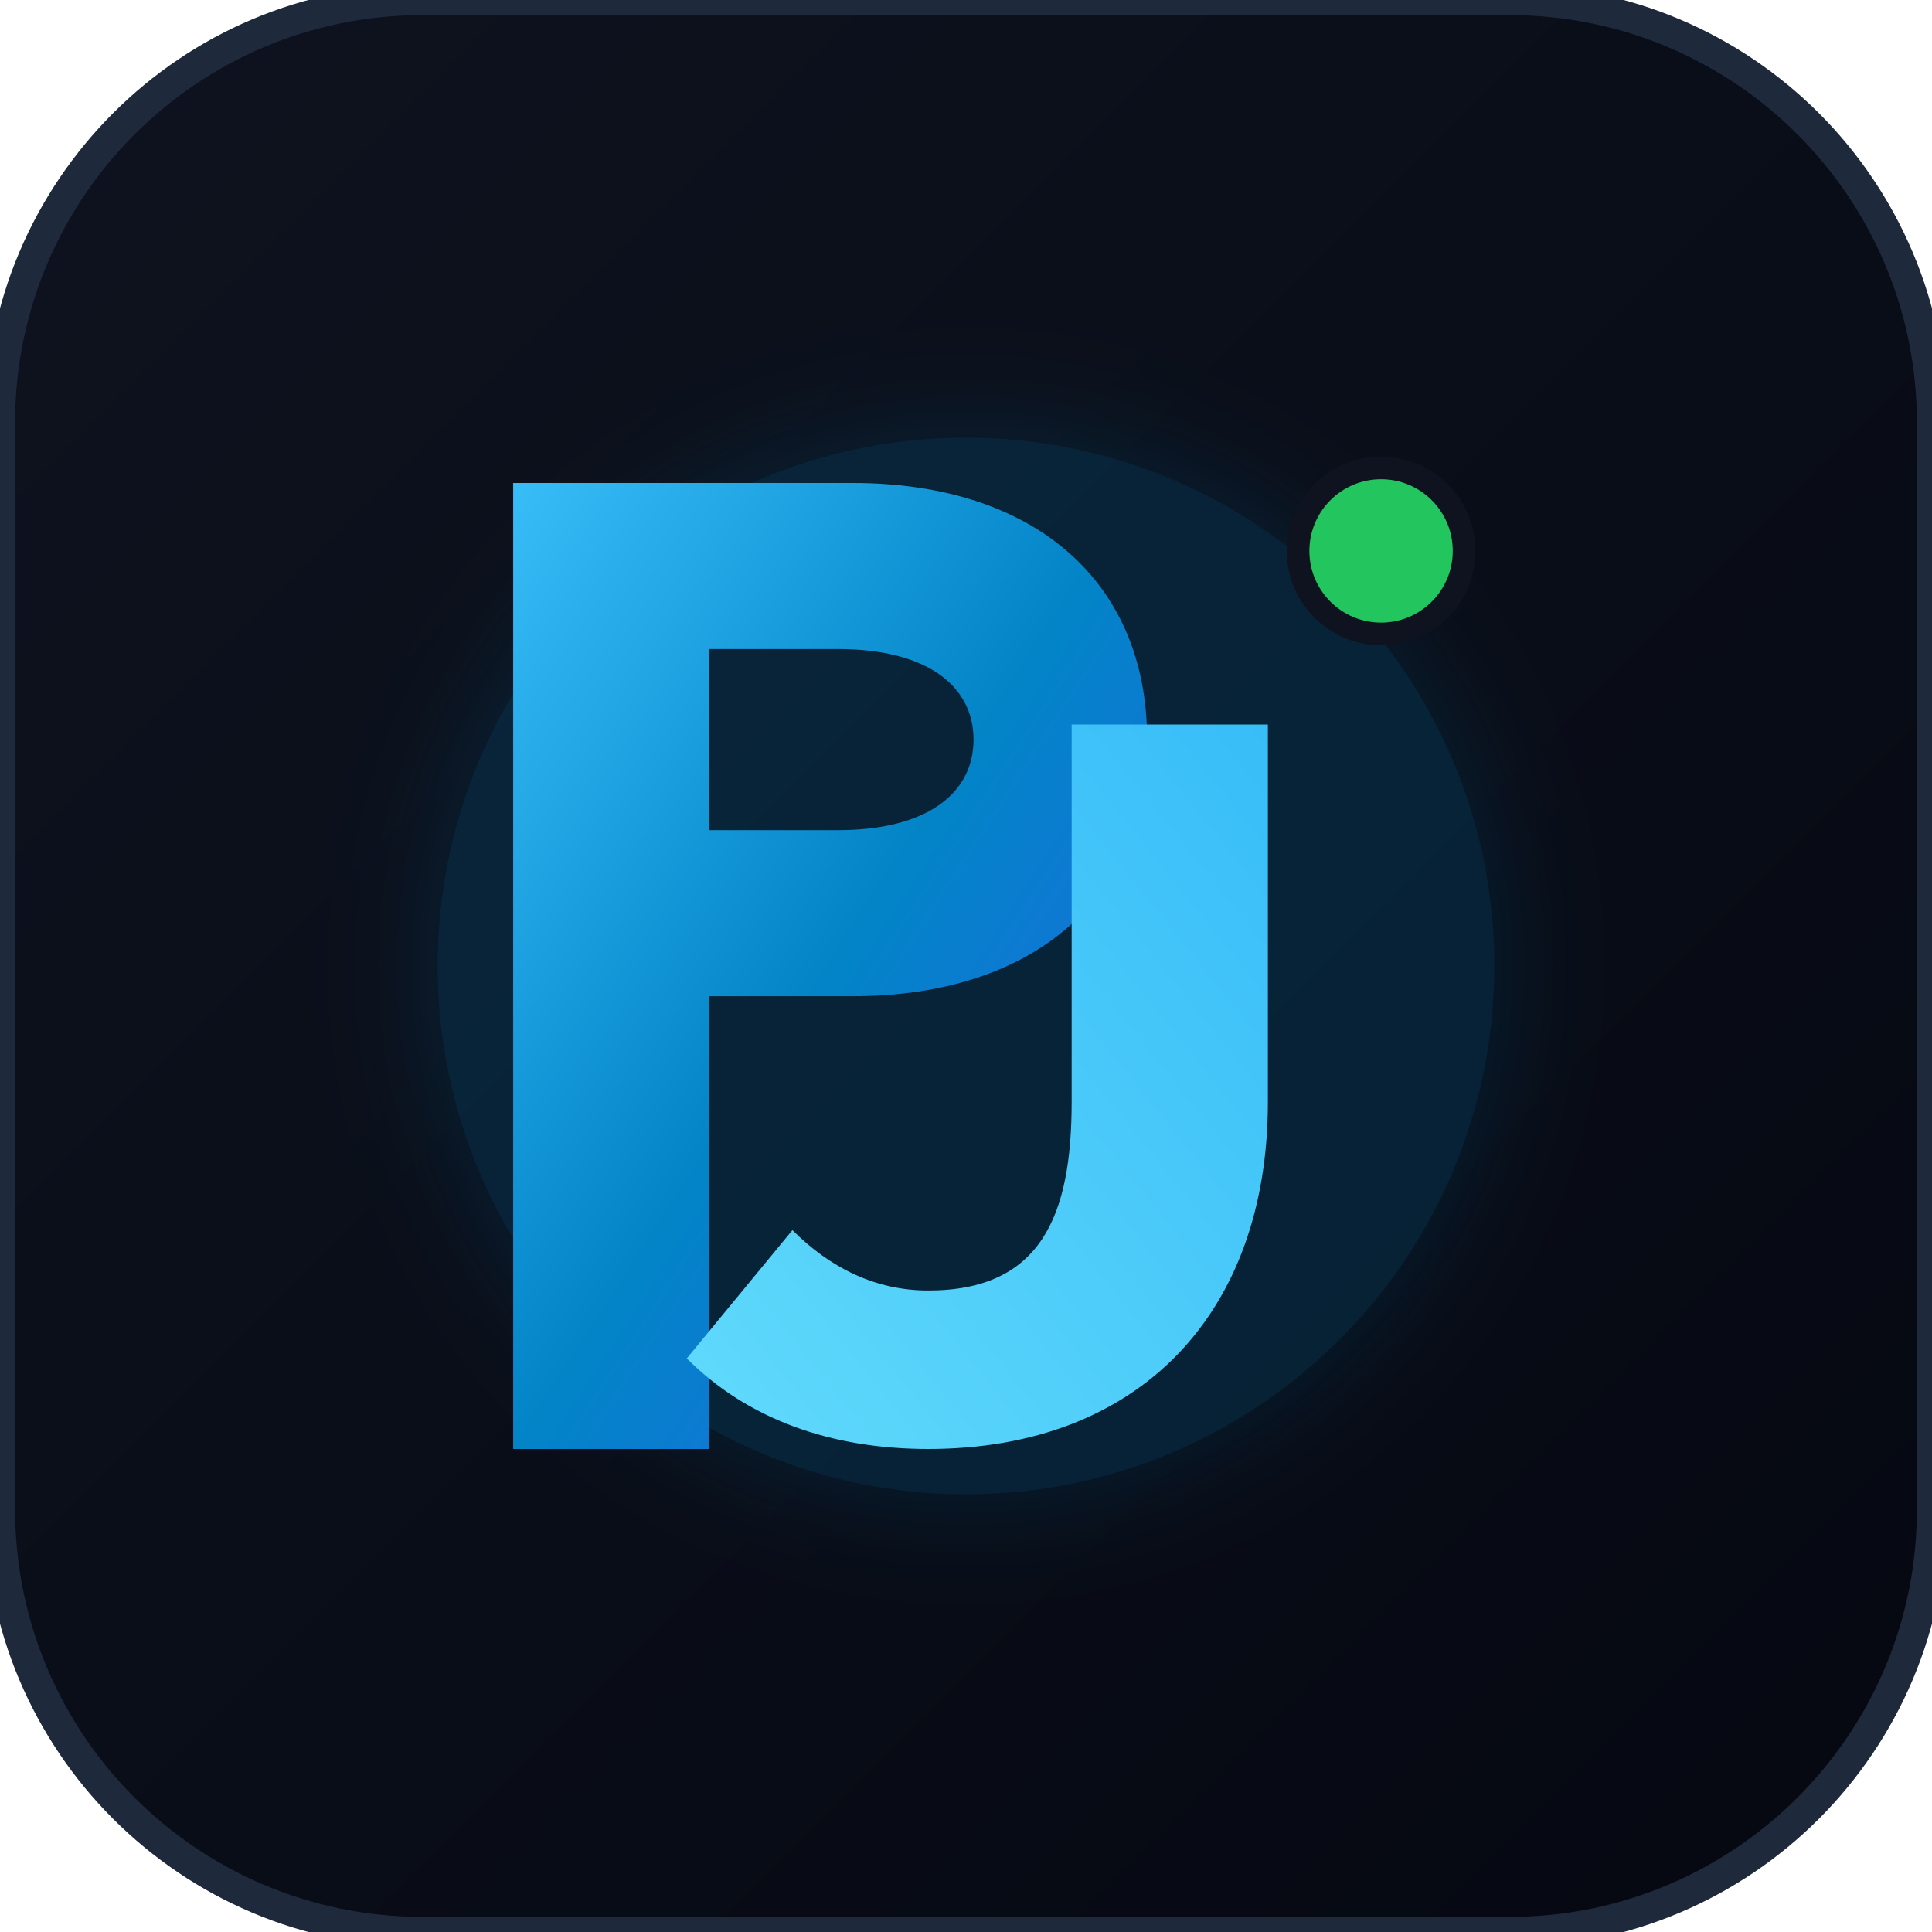
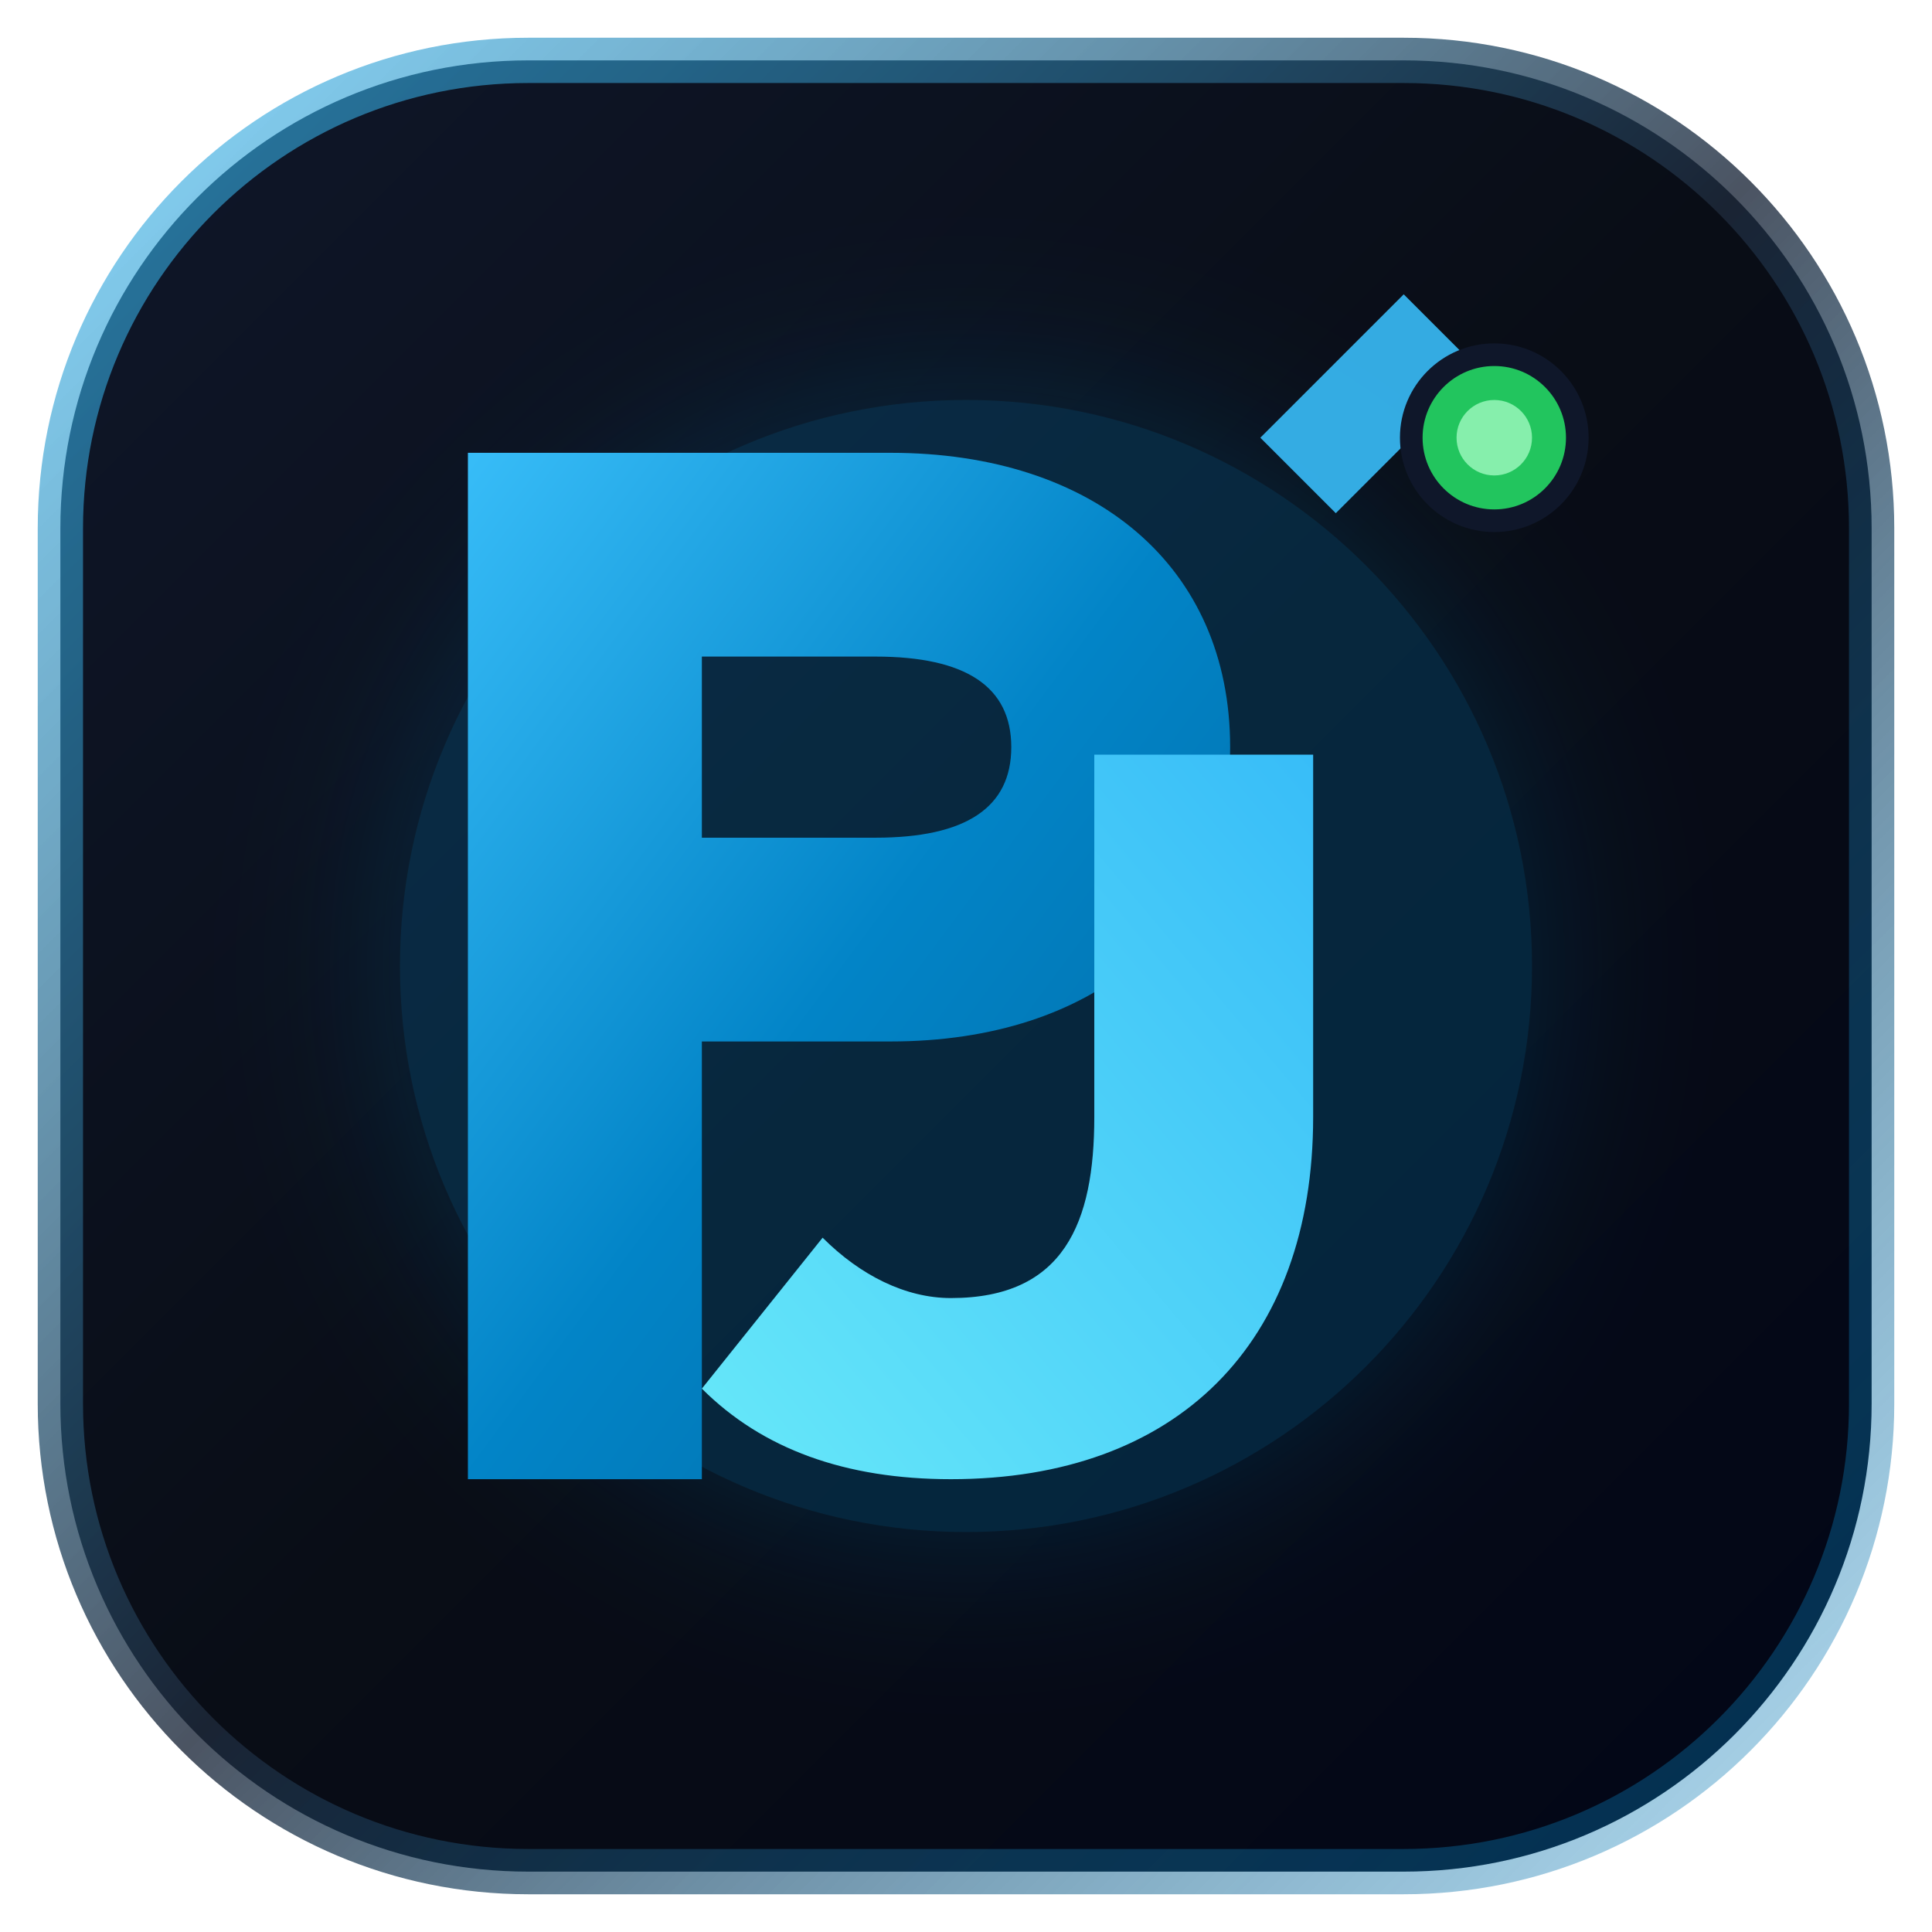
<svg xmlns="http://www.w3.org/2000/svg" viewBox="0 0 512 512" width="100%" height="100%">
  <defs>
-     <linearGradient id="bgGrad" x1="0%" y1="0%" x2="100%" y2="100%">
-       <stop offset="0%" stop-color="#0e131f" />
-       <stop offset="100%" stop-color="#050811" />
+     <linearGradient id="bg" x1="0%" y1="0%" x2="100%" y2="100%">
+       <stop offset="0%" stop-color="#0f172a" />
+       <stop offset="50%" stop-color="#090d16" />
+       <stop offset="100%" stop-color="#020617" />
    </linearGradient>
-     <linearGradient id="primaryGrad" x1="0%" y1="0%" x2="100%" y2="100%">
+     <linearGradient id="neonGrad" x1="0%" y1="0%" x2="100%" y2="100%">
      <stop offset="0%" stop-color="#38bdf8" />
      <stop offset="50%" stop-color="#0284c7" />
-       <stop offset="100%" stop-color="#2563eb" />
+       <stop offset="100%" stop-color="#0369a1" />
    </linearGradient>
-     <linearGradient id="accentGrad" x1="0%" y1="100%" x2="100%" y2="0%">
-       <stop offset="0%" stop-color="#61dafb" />
+     <linearGradient id="cyanGrad" x1="0%" y1="100%" x2="100%" y2="0%">
+       <stop offset="0%" stop-color="#67e8f9" />
      <stop offset="100%" stop-color="#38bdf8" />
    </linearGradient>
-     <filter id="glow" x="-20%" y="-20%" width="140%" height="140%">
-       <feGaussianBlur stdDeviation="16" result="blur" />
+     <linearGradient id="borderGrad" x1="0%" y1="0%" x2="100%" y2="100%">
+       <stop offset="0%" stop-color="#38bdf8" stop-opacity="0.6" />
+       <stop offset="50%" stop-color="#1e293b" stop-opacity="0.8" />
+       <stop offset="100%" stop-color="#0284c7" stop-opacity="0.3" />
+     </linearGradient>
+     <filter id="coreGlow" x="-30%" y="-30%" width="160%" height="160%">
+       <feGaussianBlur stdDeviation="24" result="blur" />
      <feComposite in="SourceGraphic" in2="blur" operator="over" />
    </filter>
  </defs>
-   <rect width="512" height="512" rx="112" fill="url(#bgGrad)" stroke="#1e293b" stroke-width="8" />
-   <circle cx="256" cy="256" r="140" fill="#0284c7" opacity="0.18" filter="url(#glow)" />
-   <path d="M 136 128 L 226 128 C 274 128 304 154 304 196 C 304 238 274 264 226 264 L 188 264 L 188 384 L 136 384 Z M 188 172 L 188 220 L 222 220 C 246 220 258 210 258 196 C 258 182 246 172 222 172 Z" fill="url(#primaryGrad)" />
-   <path d="M 284 192 L 336 192 L 336 292 C 336 348 302 384 246 384 C 220 384 198 376 182 360 L 210 326 C 220 336 232 342 246 342 C 276 342 284 322 284 292 Z" fill="url(#accentGrad)" />
-   <circle cx="366" cy="146" r="22" fill="#22c55e" stroke="#0e131f" stroke-width="6" />
+   <rect x="16" y="16" width="480" height="480" rx="124" fill="url(#bg)" stroke="url(#borderGrad)" stroke-width="12" />
+   <circle cx="256" cy="256" r="150" fill="#0284c7" opacity="0.22" filter="url(#coreGlow)" />
+   <path d="M 124 120 L 236 120 C 290 120 326 150 326 198 C 326 246 290 276 236 276 L 186 276 L 186 392 L 124 392 Z M 186 174 L 186 222 L 232 222 C 256 222 268 214 268 198 C 268 182 256 174 232 174 Z" fill="url(#neonGrad)" />
+   <path d="M 288 200 L 348 200 L 348 296 C 348 356 312 392 252 392 C 224 392 202 384 186 368 L 218 328 C 228 338 240 344 252 344 C 282 344 290 324 290 296 L 290 200 Z" fill="url(#cyanGrad)" />
+   <path d="M 334 116 L 372 78 L 392 98 L 354 136 Z" fill="#38bdf8" opacity="0.9" />
+   <circle cx="396" cy="116" r="22" fill="#22c55e" stroke="#0f172a" stroke-width="6" />
+   <circle cx="396" cy="116" r="10" fill="#86efac" />
</svg>
